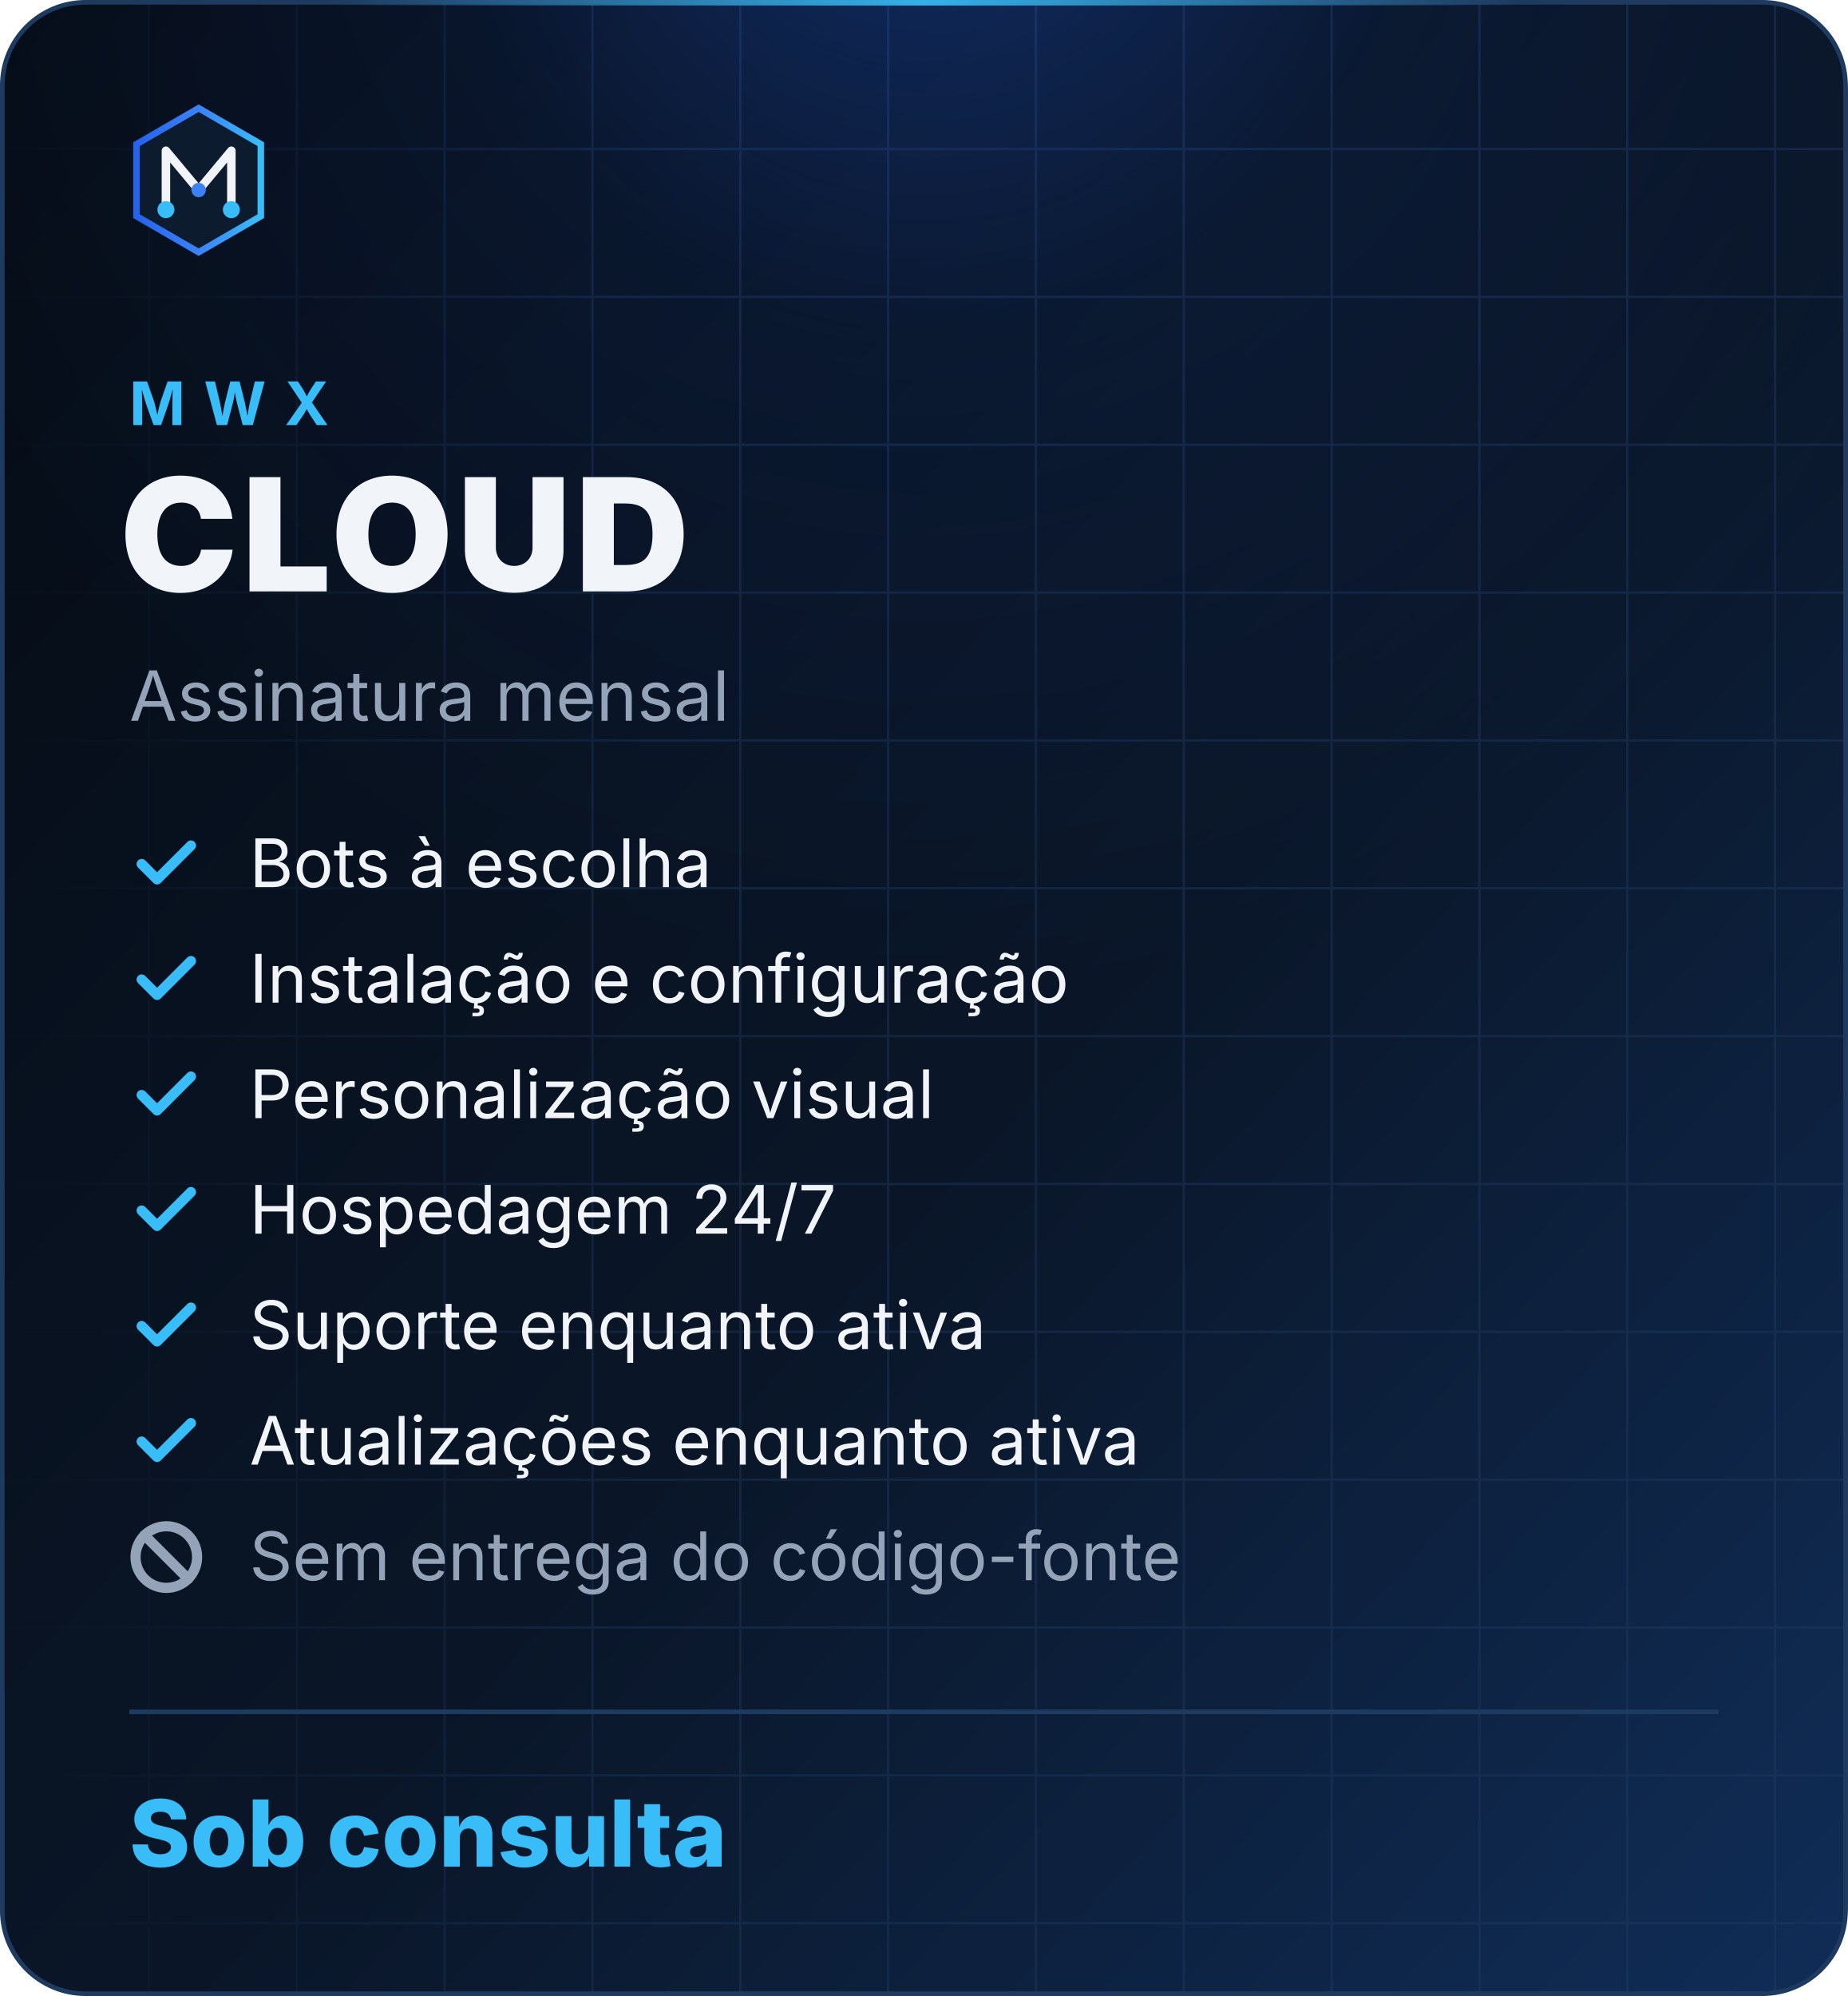
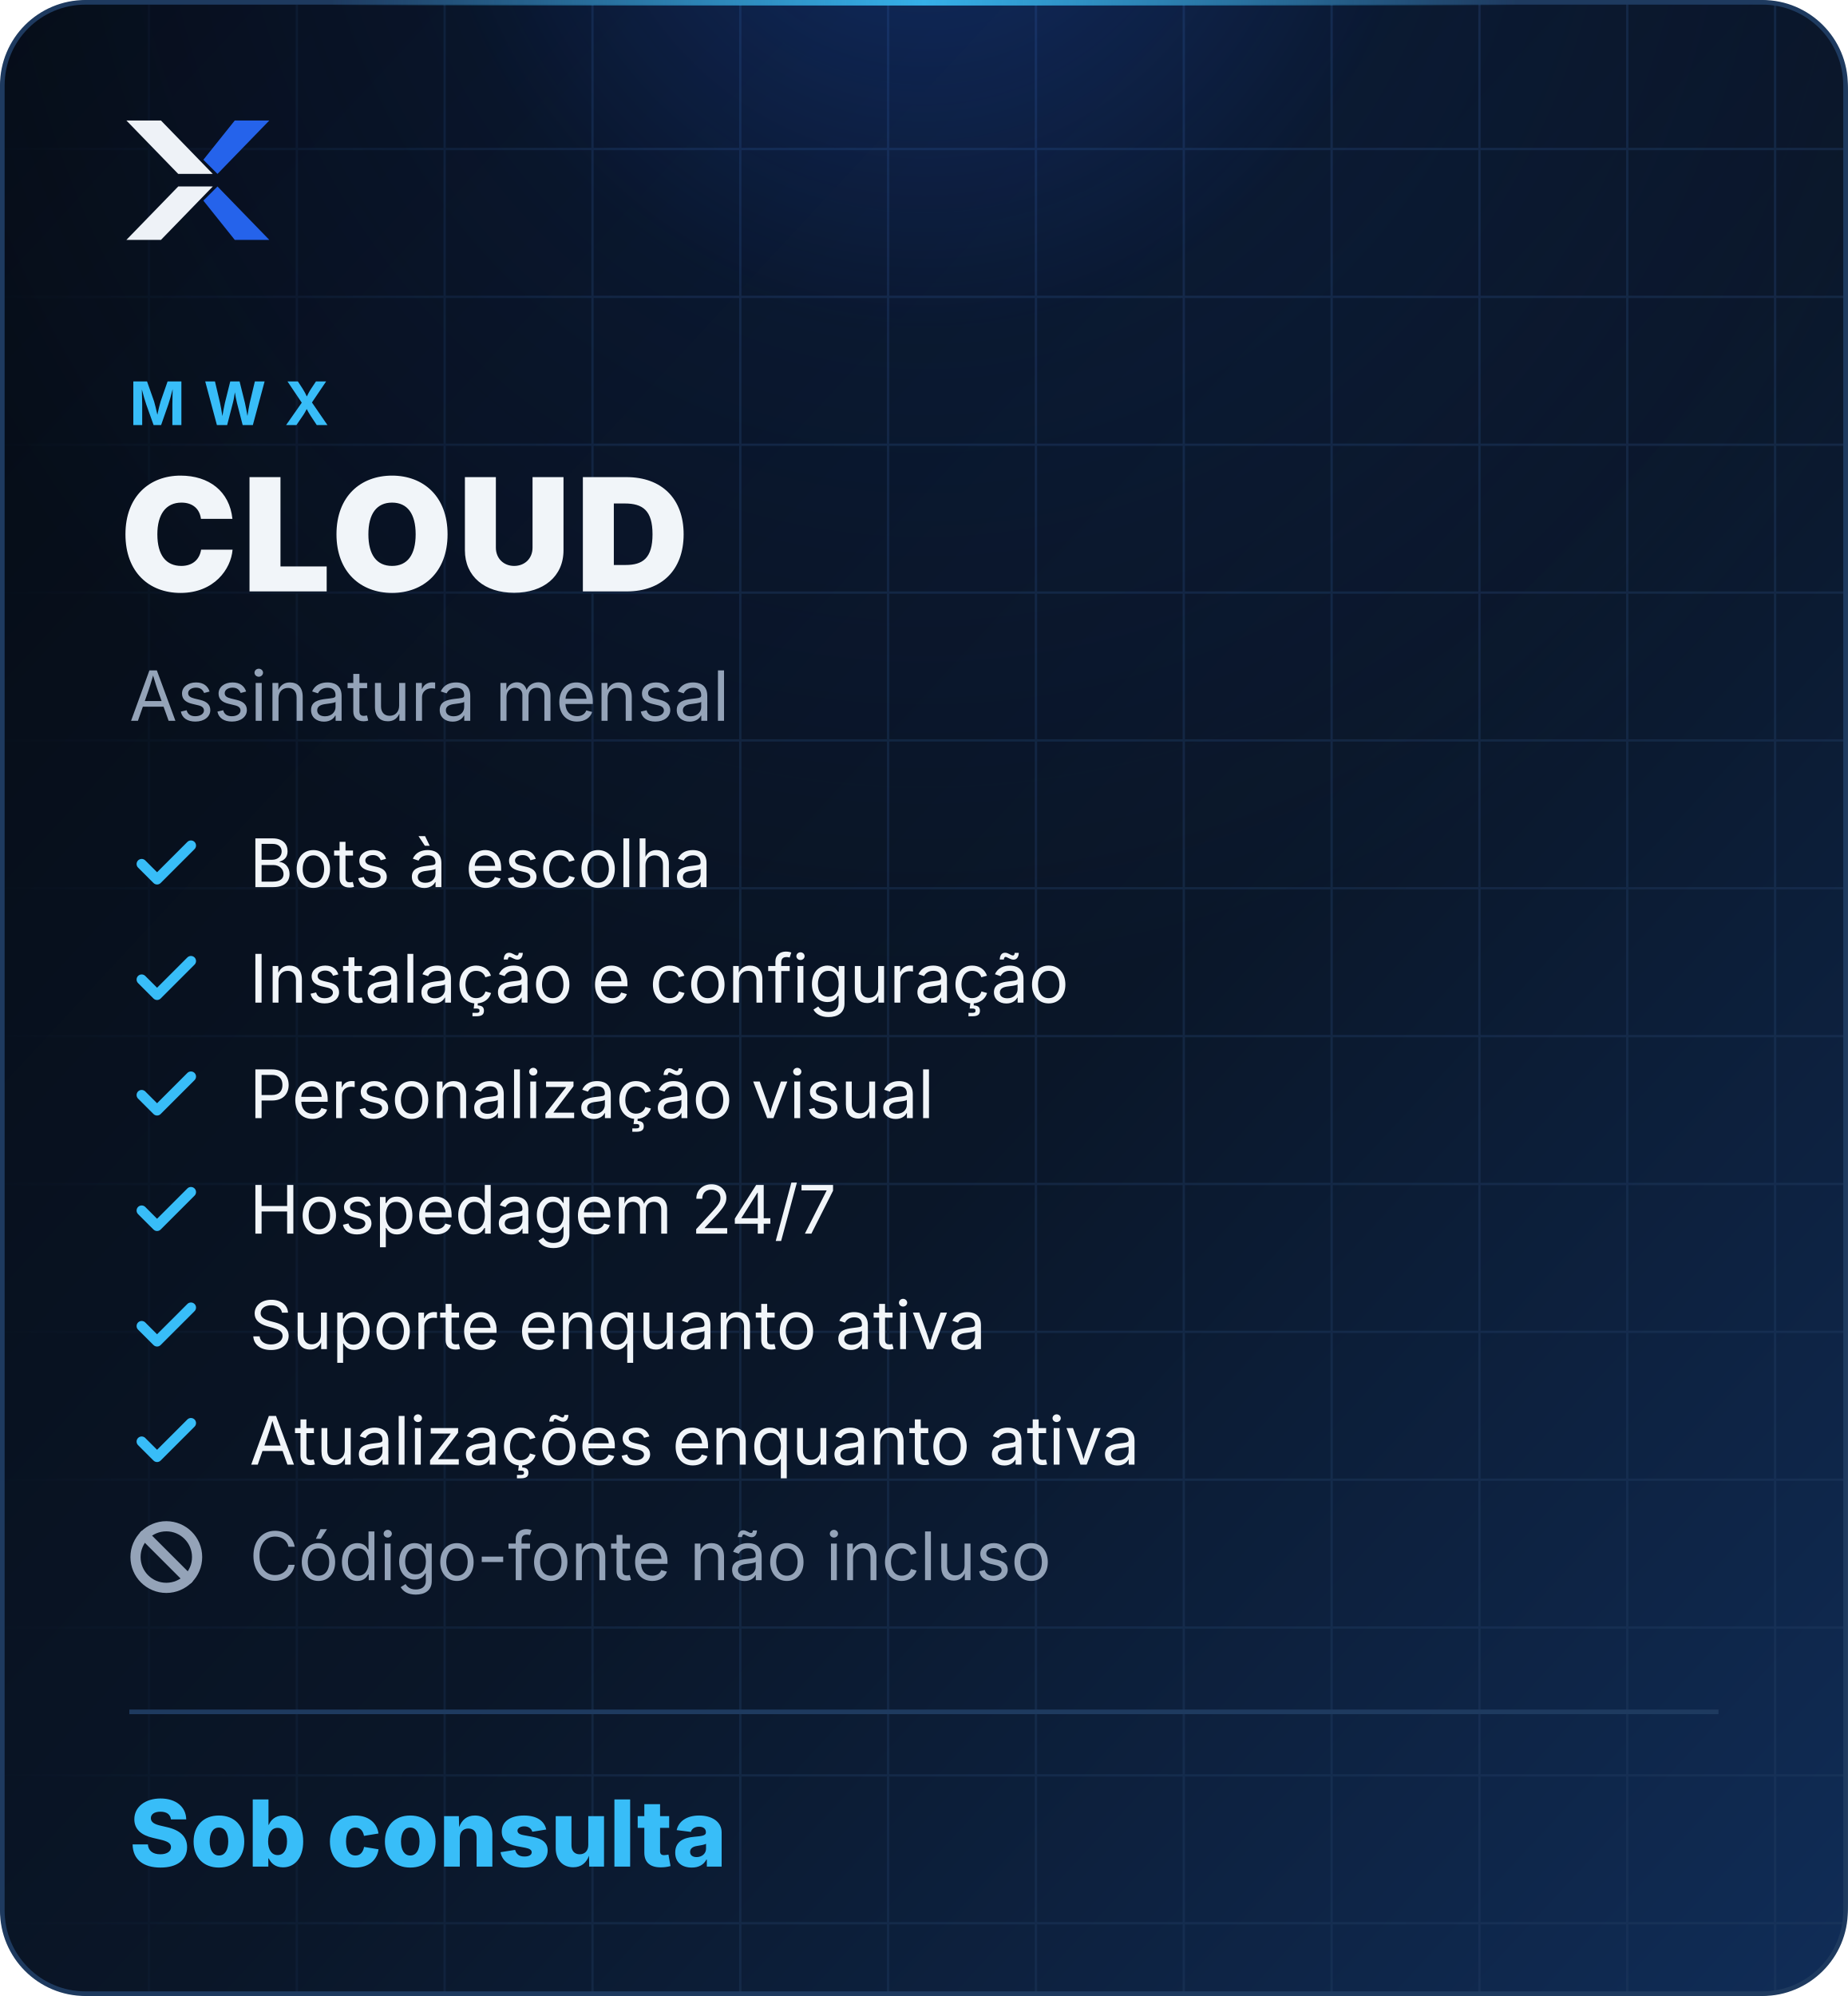
- <svg xmlns="http://www.w3.org/2000/svg" width="400" height="432" viewBox="0 0 400 432" role="img" aria-label="MWX CLOUD, Assinatura mensal: Bots à escolha; Instalação e configuração; Personalização visual; Hospedagem 24/7; Suporte enquanto ativa; Atualizações enquanto ativa; Sem entrega do código-fonte. Sob consulta." font-family="'Segoe UI', 'Inter', 'Helvetica Neue', Arial, sans-serif">
+ <svg xmlns="http://www.w3.org/2000/svg" width="400" height="432" viewBox="0 0 400 432" role="img" aria-label="MWX CLOUD, Assinatura mensal: Bots à escolha; Instalação e configuração; Personalização visual; Hospedagem 24/7; Suporte enquanto ativa; Atualizações enquanto ativa; Código-fonte não incluso. Sob consulta." font-family="'Segoe UI', 'Inter', 'Helvetica Neue', Arial, sans-serif">
  <defs>
    <linearGradient id="bgpvcloud" x1="0" y1="0" x2="1" y2="1">
      <stop offset="0" stop-color="#050B14" />
      <stop offset=".55" stop-color="#0A1628" />
      <stop offset="1" stop-color="#102D58" />
    </linearGradient>
    <radialGradient id="glowpvcloud" cx="0.5" cy="-0.1" r=".6">
      <stop offset="0" stop-color="#2563EB" stop-opacity=".38" />
      <stop offset=".45" stop-color="#2563EB" stop-opacity=".08" />
      <stop offset="1" stop-color="#2563EB" stop-opacity="0" />
    </radialGradient>
    <pattern id="gridpvcloud" width="32" height="32" patternUnits="userSpaceOnUse">
      <path d="M32 0H0V32" fill="none" stroke="#1E3A5F" stroke-width="1" opacity=".45" />
    </pattern>
    <linearGradient id="edgepvcloud" x1="0" y1="0" x2="1" y2="0">
      <stop offset="0" stop-color="#38BDF8" stop-opacity="0" />
      <stop offset=".5" stop-color="#38BDF8" stop-opacity=".9" />
      <stop offset="1" stop-color="#38BDF8" stop-opacity="0" />
    </linearGradient>
    <linearGradient id="txtpvcloud" x1="0" y1="0" x2="1" y2="0">
      <stop offset="0" stop-color="#2563EB" />
      <stop offset=".5" stop-color="#3B82F6" />
      <stop offset="1" stop-color="#38BDF8" />
    </linearGradient>
    <linearGradient id="fadepvcloud" x1="0" y1="0" x2="1" y2="0">
      <stop offset="0" stop-color="#fff" stop-opacity="0" />
      <stop offset=".35" stop-color="#fff" stop-opacity=".9" />
      <stop offset="1" stop-color="#fff" />
    </linearGradient>
    <mask id="gmpvcloud">
      <rect width="400" height="432" fill="url(#fadepvcloud)" />
    </mask>
    <clipPath id="clippvcloud">
      <rect width="400" height="432" rx="20" />
    </clipPath>
  </defs>
  <g clip-path="url(#clippvcloud)">
    <rect width="400" height="432" fill="url(#bgpvcloud)" />
    <rect width="400" height="432" fill="url(#gridpvcloud)" mask="url(#gmpvcloud)" />
    <rect width="400" height="432" fill="url(#glowpvcloud)" />
  </g>
  <rect x=".5" y=".5" width="399" height="431" rx="18" fill="none" stroke="#1E3A5F" />
  <rect x="72" y="0" width="256" height="1.2" fill="url(#edgepvcloud)" />
-   <g transform="translate(26 22) scale(0.7083)">
-     <path d="M24 2 43 13v22L24 46 5 35V13Z" fill="#0D1B2E" stroke="url(#txtpvcloud)" stroke-width="2" />
-     <path d="M14 33V15l10 12 10-12v18" fill="none" stroke="#F1F5F9" stroke-width="2.6" stroke-linecap="round" stroke-linejoin="round" />
-     <circle cx="14" cy="33" r="2.6" fill="#38BDF8" />
-     <circle cx="34" cy="33" r="2.6" fill="#38BDF8" />
-     <circle cx="24" cy="27" r="2.2" fill="#3B82F6" />
+   <g transform="translate(26 22) scale(0.34)">
+     <path d="M4 12h22l33 34H37Z" fill="#EEF2F7" />
+     <path d="M37 54h22L26 88H4Z" fill="#EEF2F7" />
+     <path d="M73 12h22L62 46 53 37Z" fill="#2563EB" />
+     <path d="M53 63l9-9 33 34H73Z" fill="#2563EB" />
  </g>
  <text x="28" y="92" fill="#38BDF8" font-size="13" font-weight="700" letter-spacing="4">MWX</text>
  <text x="26" y="128" fill="#F1F5F9" font-size="34" font-weight="900" letter-spacing="1">CLOUD</text>
  <text x="28" y="156" fill="#94A3B8" font-size="15">Assinatura mensal</text>
  <g transform="translate(28 179) scale(0.6667)" fill="none" stroke="#38BDF8" stroke-width="3.30" stroke-linecap="round" stroke-linejoin="round" color="#38BDF8">
    <path d="M20 6 9 17l-5-5" />
  </g>
  <text x="54" y="192" fill="#F1F5F9" font-size="14.5">Bots à escolha</text>
  <g transform="translate(28 204) scale(0.6667)" fill="none" stroke="#38BDF8" stroke-width="3.30" stroke-linecap="round" stroke-linejoin="round" color="#38BDF8">
    <path d="M20 6 9 17l-5-5" />
  </g>
  <text x="54" y="217" fill="#F1F5F9" font-size="14.5">Instalação e configuração</text>
  <g transform="translate(28 229) scale(0.6667)" fill="none" stroke="#38BDF8" stroke-width="3.30" stroke-linecap="round" stroke-linejoin="round" color="#38BDF8">
    <path d="M20 6 9 17l-5-5" />
  </g>
  <text x="54" y="242" fill="#F1F5F9" font-size="14.5">Personalização visual</text>
  <g transform="translate(28 254) scale(0.6667)" fill="none" stroke="#38BDF8" stroke-width="3.30" stroke-linecap="round" stroke-linejoin="round" color="#38BDF8">
    <path d="M20 6 9 17l-5-5" />
  </g>
  <text x="54" y="267" fill="#F1F5F9" font-size="14.5">Hospedagem 24/7</text>
  <g transform="translate(28 279) scale(0.6667)" fill="none" stroke="#38BDF8" stroke-width="3.30" stroke-linecap="round" stroke-linejoin="round" color="#38BDF8">
    <path d="M20 6 9 17l-5-5" />
  </g>
  <text x="54" y="292" fill="#F1F5F9" font-size="14.5">Suporte enquanto ativa</text>
  <g transform="translate(28 304) scale(0.6667)" fill="none" stroke="#38BDF8" stroke-width="3.30" stroke-linecap="round" stroke-linejoin="round" color="#38BDF8">
    <path d="M20 6 9 17l-5-5" />
  </g>
  <text x="54" y="317" fill="#F1F5F9" font-size="14.5">Atualizações enquanto ativa</text>
  <g transform="translate(28 329) scale(0.6667)" fill="none" stroke="#94A3B8" stroke-width="3.30" stroke-linecap="round" stroke-linejoin="round" color="#94A3B8">
    <circle cx="12" cy="12" r="10" />
    <path d="m4.9 4.9 14.2 14.2" />
  </g>
-   <text x="54" y="342" fill="#94A3B8" font-size="14.5">Sem entrega do código-fonte</text>
+   <text x="54" y="342" fill="#94A3B8" font-size="14.5">Código-fonte não incluso</text>
  <rect x="28" y="370" width="344" height="1" fill="#1E3A5F" />
  <text x="28" y="404" fill="#38BDF8" font-size="20" font-weight="800">Sob consulta</text>
</svg>
